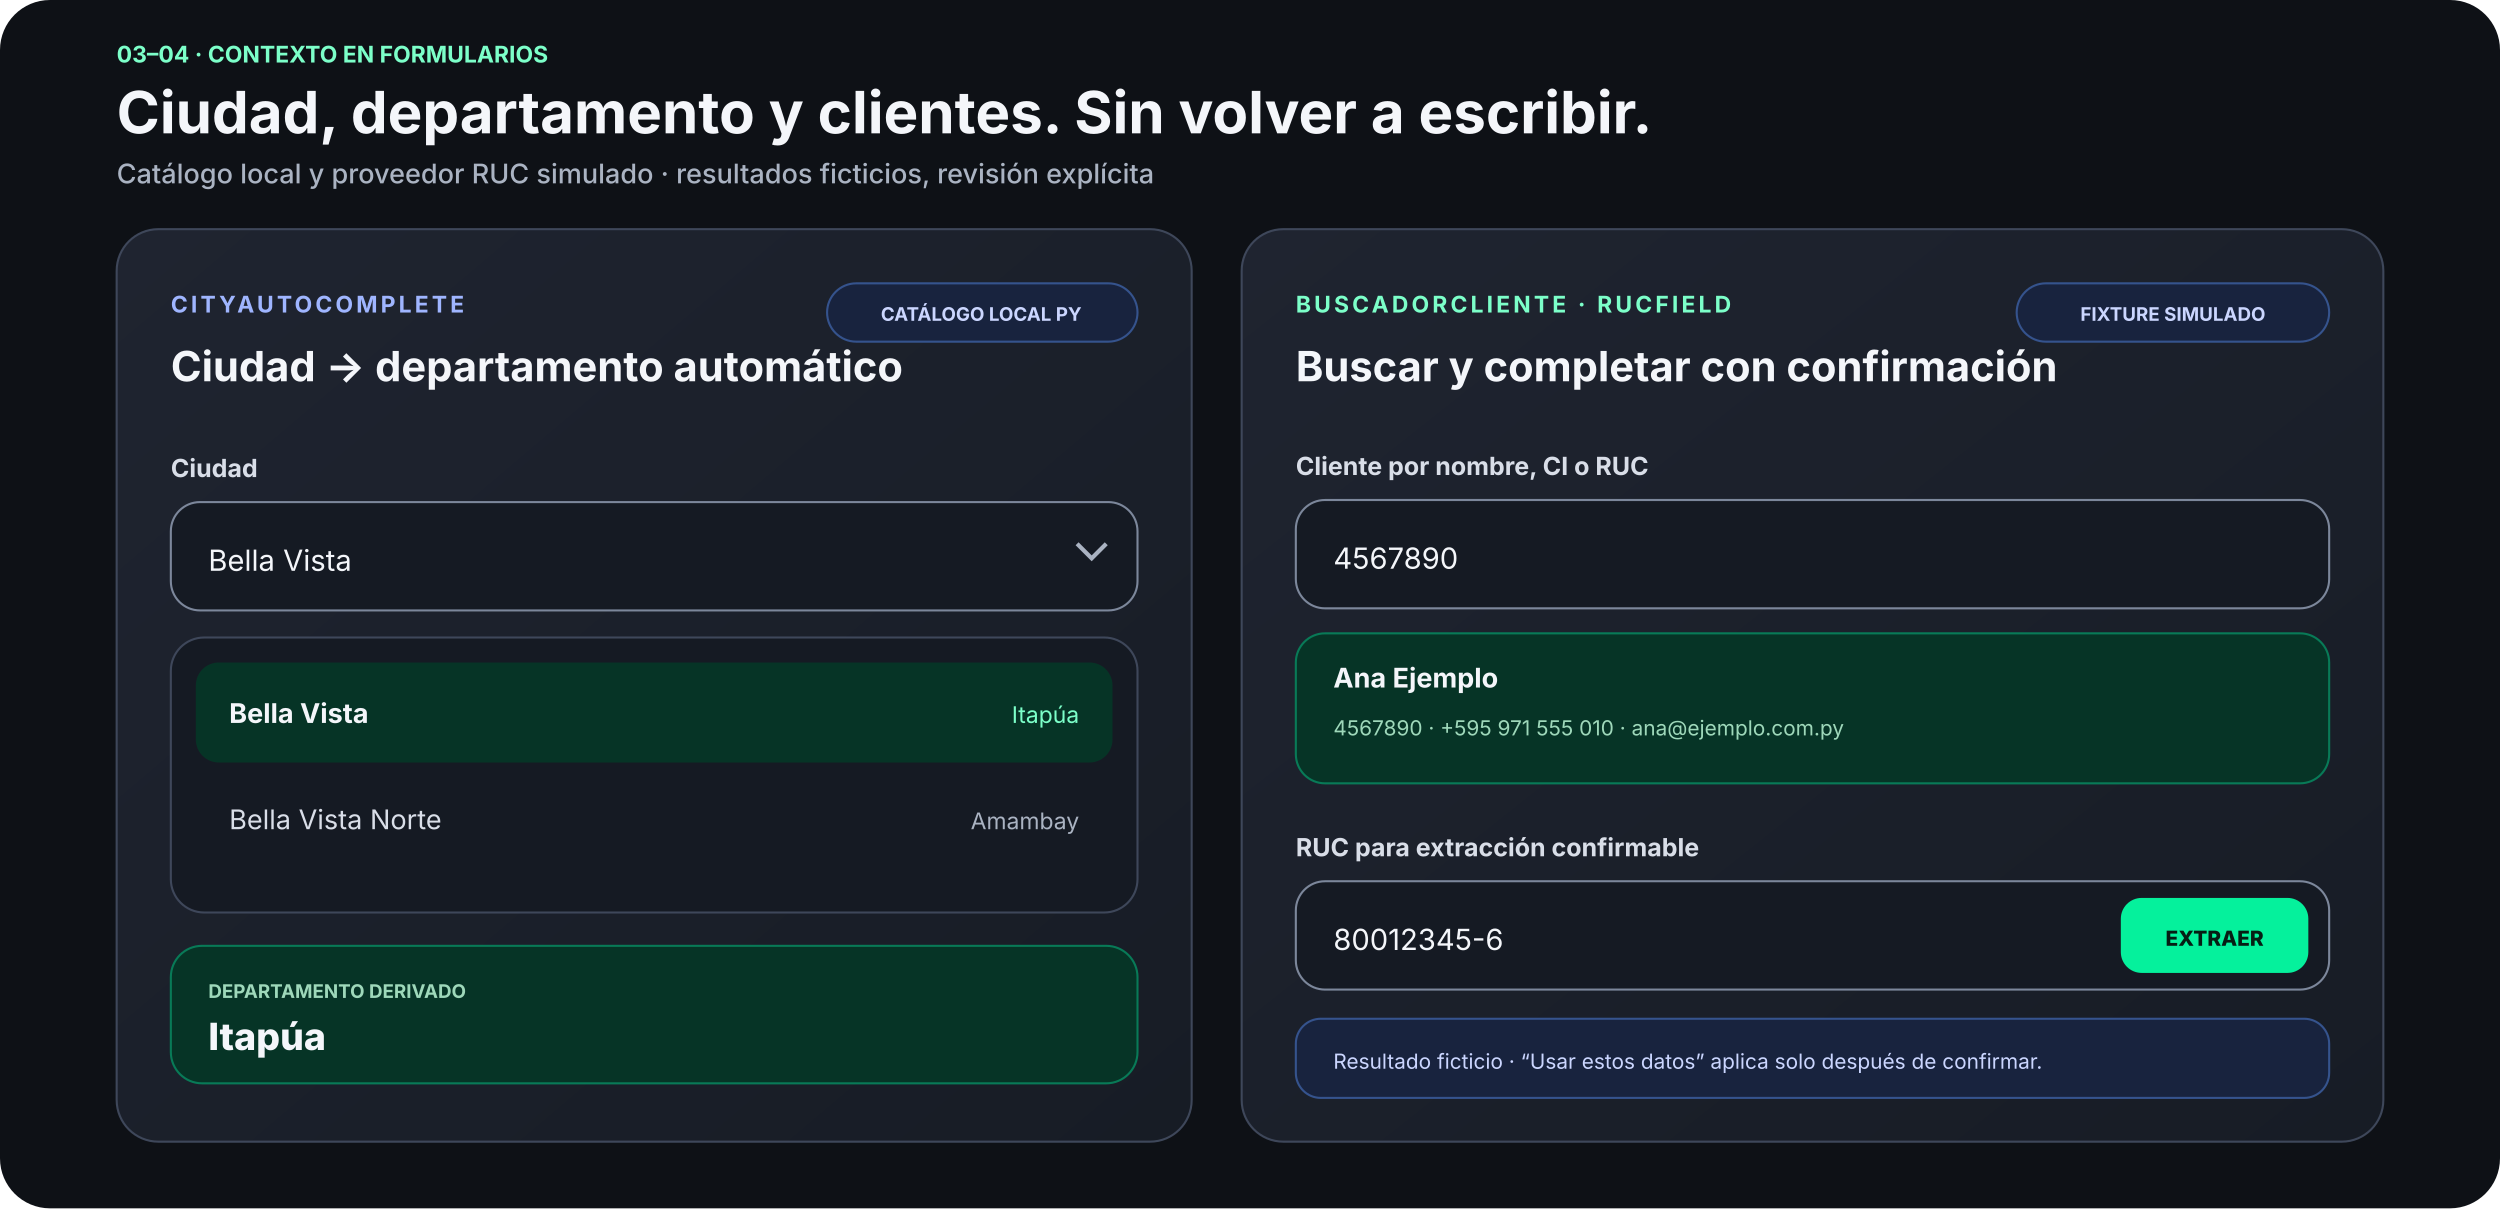
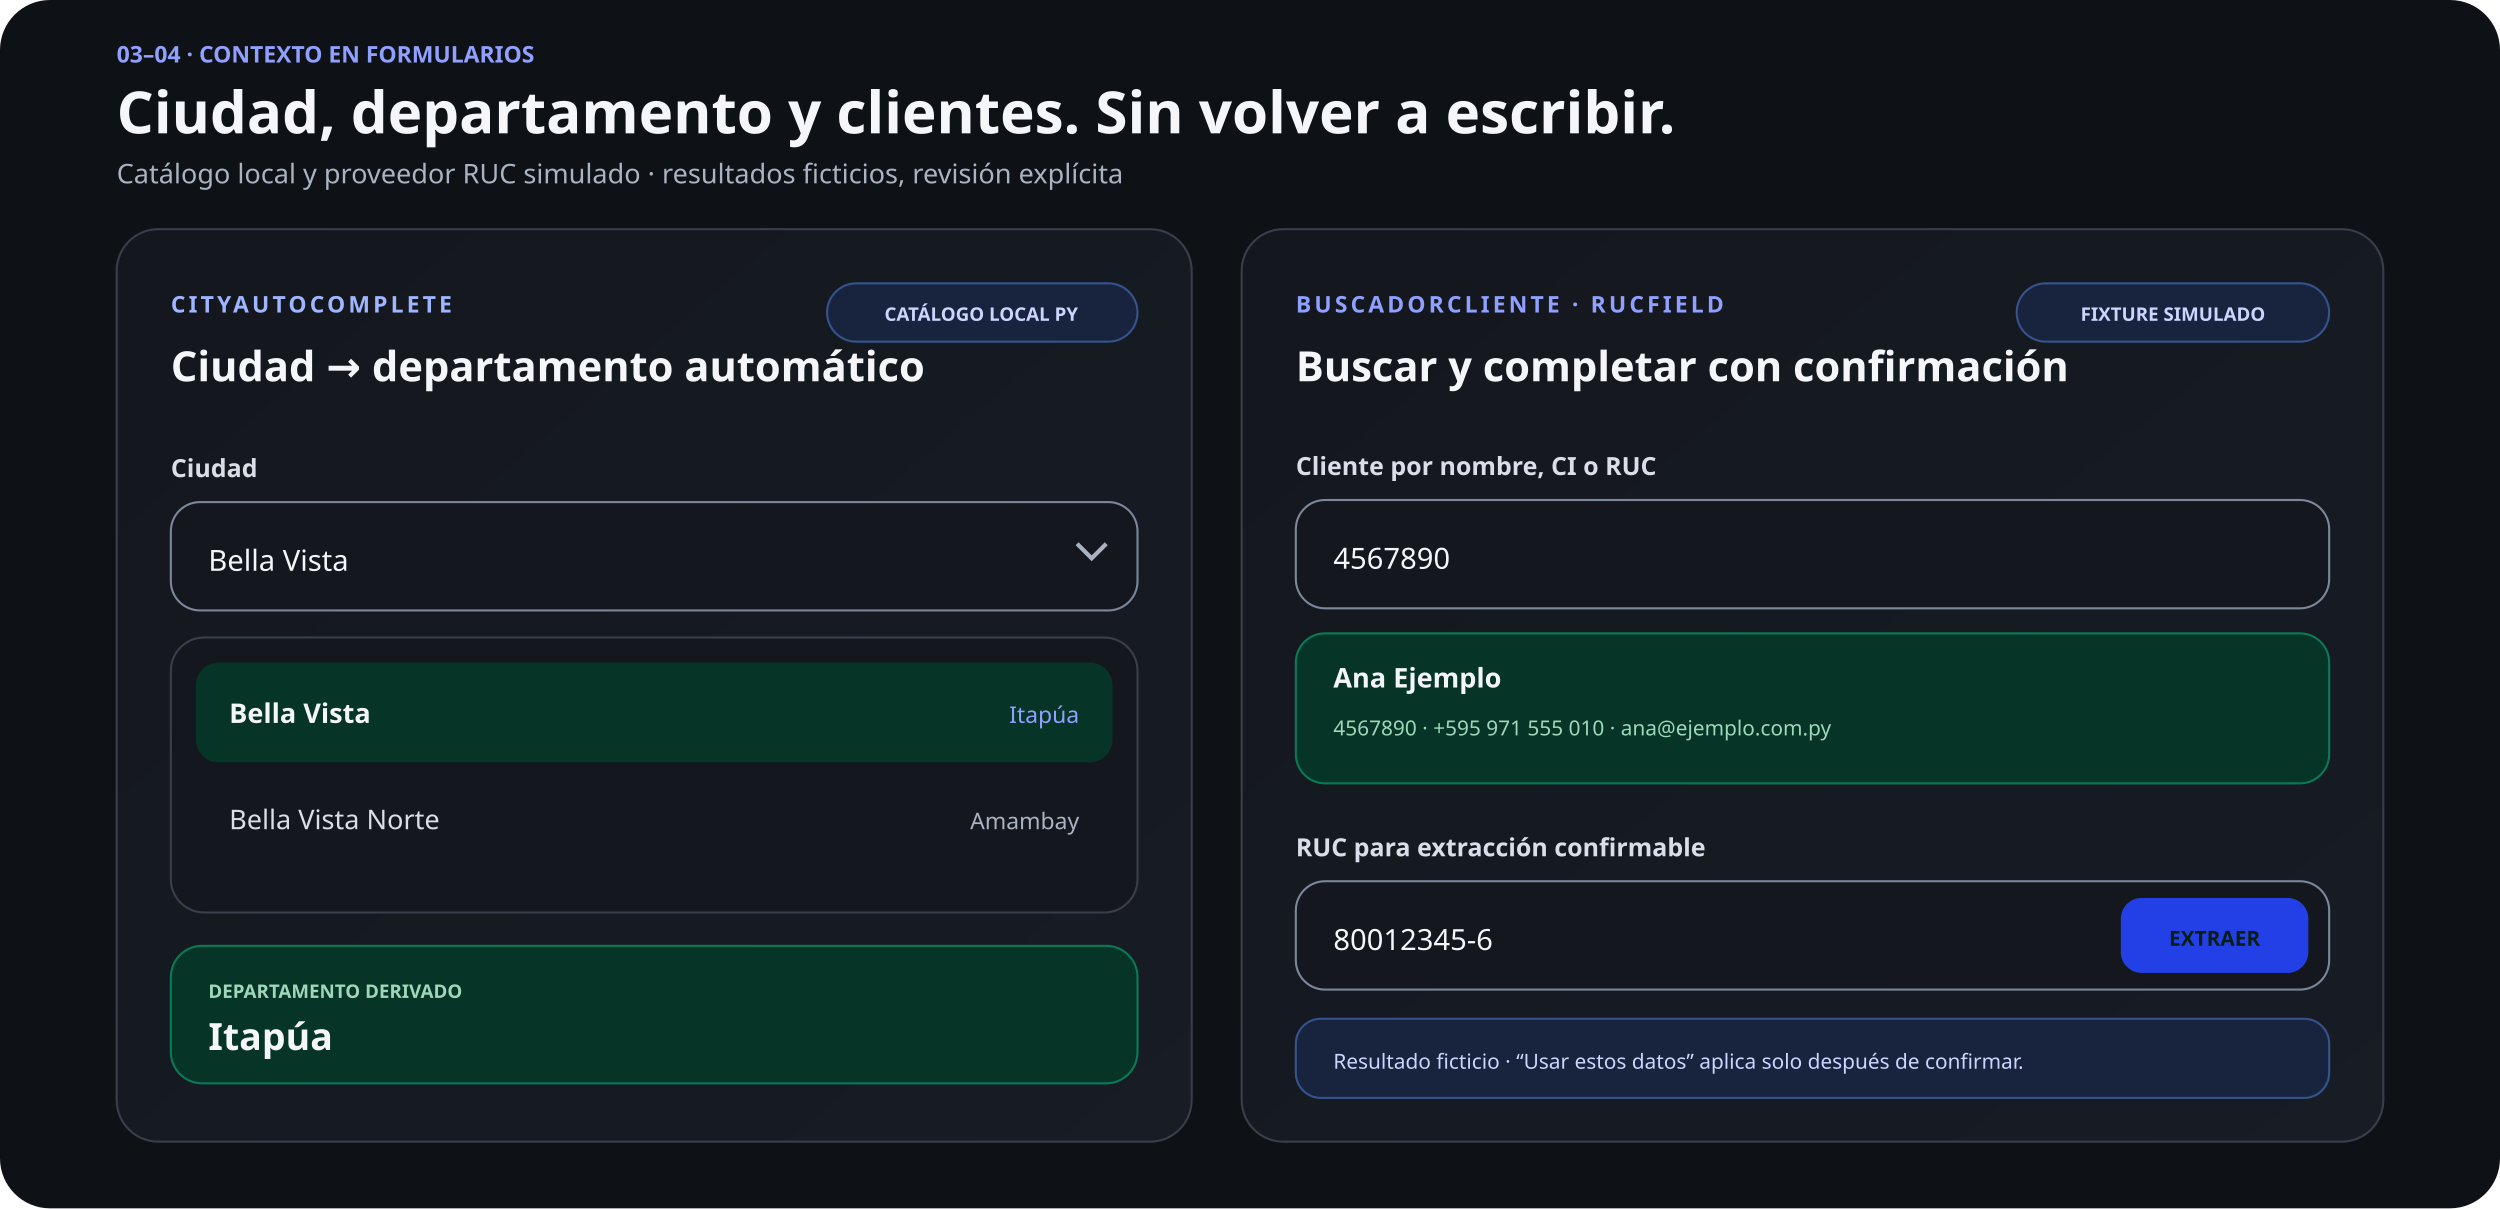
<svg xmlns="http://www.w3.org/2000/svg" width="1200" height="580" viewBox="0 0 1200 580" role="img" aria-labelledby="title desc">
  <defs>
    <linearGradient id="smartSurface" x1="0" y1="0" x2="1" y2="1">
-       <stop offset="0" stop-color="#1f2430" />
+       <stop offset="0" stop-color="#14171D" />
      <stop offset="1" stop-color="#171c25" />
    </linearGradient>
  </defs>
  <rect width="1200" height="580" rx="24" fill="#0e1116" />
-   <g font-family="Inter, ui-sans-serif, system-ui, sans-serif">
-     <text x="56" y="30" fill="#7cffc9" font-size="11" font-weight="750">03–04 · CONTEXTO EN FORMULARIOS</text>
+   <g font-family="Schibsted Grotesk, ui-sans-serif, system-ui, sans-serif">
+     <text x="56" y="30" fill="#8FA0FF" font-size="11" font-weight="750">03–04 · CONTEXTO EN FORMULARIOS</text>
    <text x="56" y="64" fill="#f4f6fa" font-size="28" font-weight="750">Ciudad, departamento y clientes. Sin volver a escribir.</text>
    <text x="56" y="88" fill="#aab3c2" font-size="13" font-weight="500">Catálogo local y proveedor RUC simulado · resultados ficticios, revisión explícita</text>
    <g transform="translate(56 110)">
-       <rect width="516" height="438" rx="20" fill="url(#smartSurface)" stroke="#3e475a" />
+       <rect width="516" height="438" rx="20" fill="url(#smartSurface)" stroke="#393E4A" />
      <text x="26" y="40" fill="#9fb5ff" font-size="11" font-weight="750" letter-spacing="1.5">CITYAUTOCOMPLETE</text>
      <text x="26" y="73" fill="#f4f6fa" font-size="20" font-weight="720">Ciudad → departamento automático</text>
      <rect x="341" y="26" width="149" height="28" rx="14" fill="#18233e" stroke="#35538d" />
      <text x="415" y="44" fill="#cbd6ff" font-size="9" font-weight="700" text-anchor="middle">CATÁLOGO LOCAL PY</text>
      <text x="26" y="119" fill="#d9dee8" font-size="12" font-weight="650">Ciudad</text>
-       <rect x="26" y="131" width="464" height="52" rx="14" fill="#151a23" stroke="#7c879b" />
+       <rect x="26" y="131" width="464" height="52" rx="14" fill="#14171D" stroke="#7c879b" />
      <text x="44" y="164" fill="#f4f6fa" font-size="14">Bella Vista</text>
      <path d="m461 151 7 7 7-7" fill="none" stroke="#aab3c2" stroke-width="2" />
-       <rect x="26" y="196" width="464" height="132" rx="16" fill="#151a23" stroke="#3e475a" />
+       <rect x="26" y="196" width="464" height="132" rx="16" fill="#14171D" stroke="#393E4A" />
      <g data-city-fixture="Bella Vista" data-department-fixture="Itapúa">
        <rect x="38" y="208" width="440" height="48" rx="11" fill="#063426" />
        <text x="54" y="237" fill="#f4f6fa" font-size="13" font-weight="700">Bella Vista</text>
-         <text x="462" y="237" fill="#7cffc9" font-size="11" text-anchor="end">Itapúa</text>
+         <text x="462" y="237" fill="#8FA0FF" font-size="11" text-anchor="end">Itapúa</text>
      </g>
      <g data-city-fixture="Bella Vista Norte" data-department-fixture="Amambay">
        <text x="54" y="288" fill="#d9dee8" font-size="13">Bella Vista Norte</text>
        <text x="462" y="288" fill="#aab3c2" font-size="11" text-anchor="end">Amambay</text>
      </g>
      <rect x="26" y="344" width="464" height="66" rx="15" fill="#063426" stroke="#087a57" />
      <text x="44" y="369" fill="#9ed8ba" font-size="9" font-weight="700">DEPARTAMENTO DERIVADO</text>
      <text x="44" y="394" fill="#f4f6fa" font-size="18" font-weight="760">Itapúa</text>
    </g>
    <g transform="translate(596 110)">
-       <rect width="548" height="438" rx="20" fill="url(#smartSurface)" stroke="#3e475a" />
-       <text x="26" y="40" fill="#7cffc9" font-size="11" font-weight="750" letter-spacing="1.5">BUSCADORCLIENTE · RUCFIELD</text>
+       <rect width="548" height="438" rx="20" fill="url(#smartSurface)" stroke="#393E4A" />
+       <text x="26" y="40" fill="#8FA0FF" font-size="11" font-weight="750" letter-spacing="1.5">BUSCADORCLIENTE · RUCFIELD</text>
      <text x="26" y="73" fill="#f4f6fa" font-size="20" font-weight="720">Buscar y completar con confirmación</text>
      <rect x="372" y="26" width="150" height="28" rx="14" fill="#18233e" stroke="#35538d" />
      <text x="447" y="44" fill="#cbd6ff" font-size="9" font-weight="700" text-anchor="middle">FIXTURE SIMULADO</text>
      <text x="26" y="118" fill="#d9dee8" font-size="12" font-weight="650">Cliente por nombre, CI o RUC</text>
-       <rect x="26" y="130" width="496" height="52" rx="14" fill="#151a23" stroke="#7c879b" />
+       <rect x="26" y="130" width="496" height="52" rx="14" fill="#14171D" stroke="#7c879b" />
      <text x="44" y="163" fill="#f4f6fa" font-size="14">4567890</text>
      <rect x="26" y="194" width="496" height="72" rx="14" fill="#063426" stroke="#087a57" />
      <text x="44" y="220" fill="#f4f6fa" font-size="13" font-weight="700">Ana Ejemplo</text>
      <text x="44" y="243" fill="#9ed8ba" font-size="10">4567890 · +595 971 555 010 · ana@ejemplo.com.py</text>
      <text x="26" y="301" fill="#d9dee8" font-size="12" font-weight="650">RUC para extracción confirmable</text>
-       <rect x="26" y="313" width="496" height="52" rx="14" fill="#151a23" stroke="#7c879b" />
+       <rect x="26" y="313" width="496" height="52" rx="14" fill="#14171D" stroke="#7c879b" />
      <text x="44" y="346" fill="#f4f6fa" font-size="14">80012345-6</text>
-       <rect x="422" y="321" width="90" height="36" rx="10" fill="#05f19c" />
+       <rect x="422" y="321" width="90" height="36" rx="10" fill="#2340E6" />
      <text x="467" y="344" fill="#061e14" font-size="10" font-weight="780" text-anchor="middle">EXTRAER</text>
      <rect x="26" y="379" width="496" height="38" rx="12" fill="#18233e" stroke="#35538d" />
      <text x="44" y="403" fill="#cbd6ff" font-size="10">Resultado ficticio · “Usar estos datos” aplica solo después de confirmar.</text>
    </g>
  </g>
</svg>
